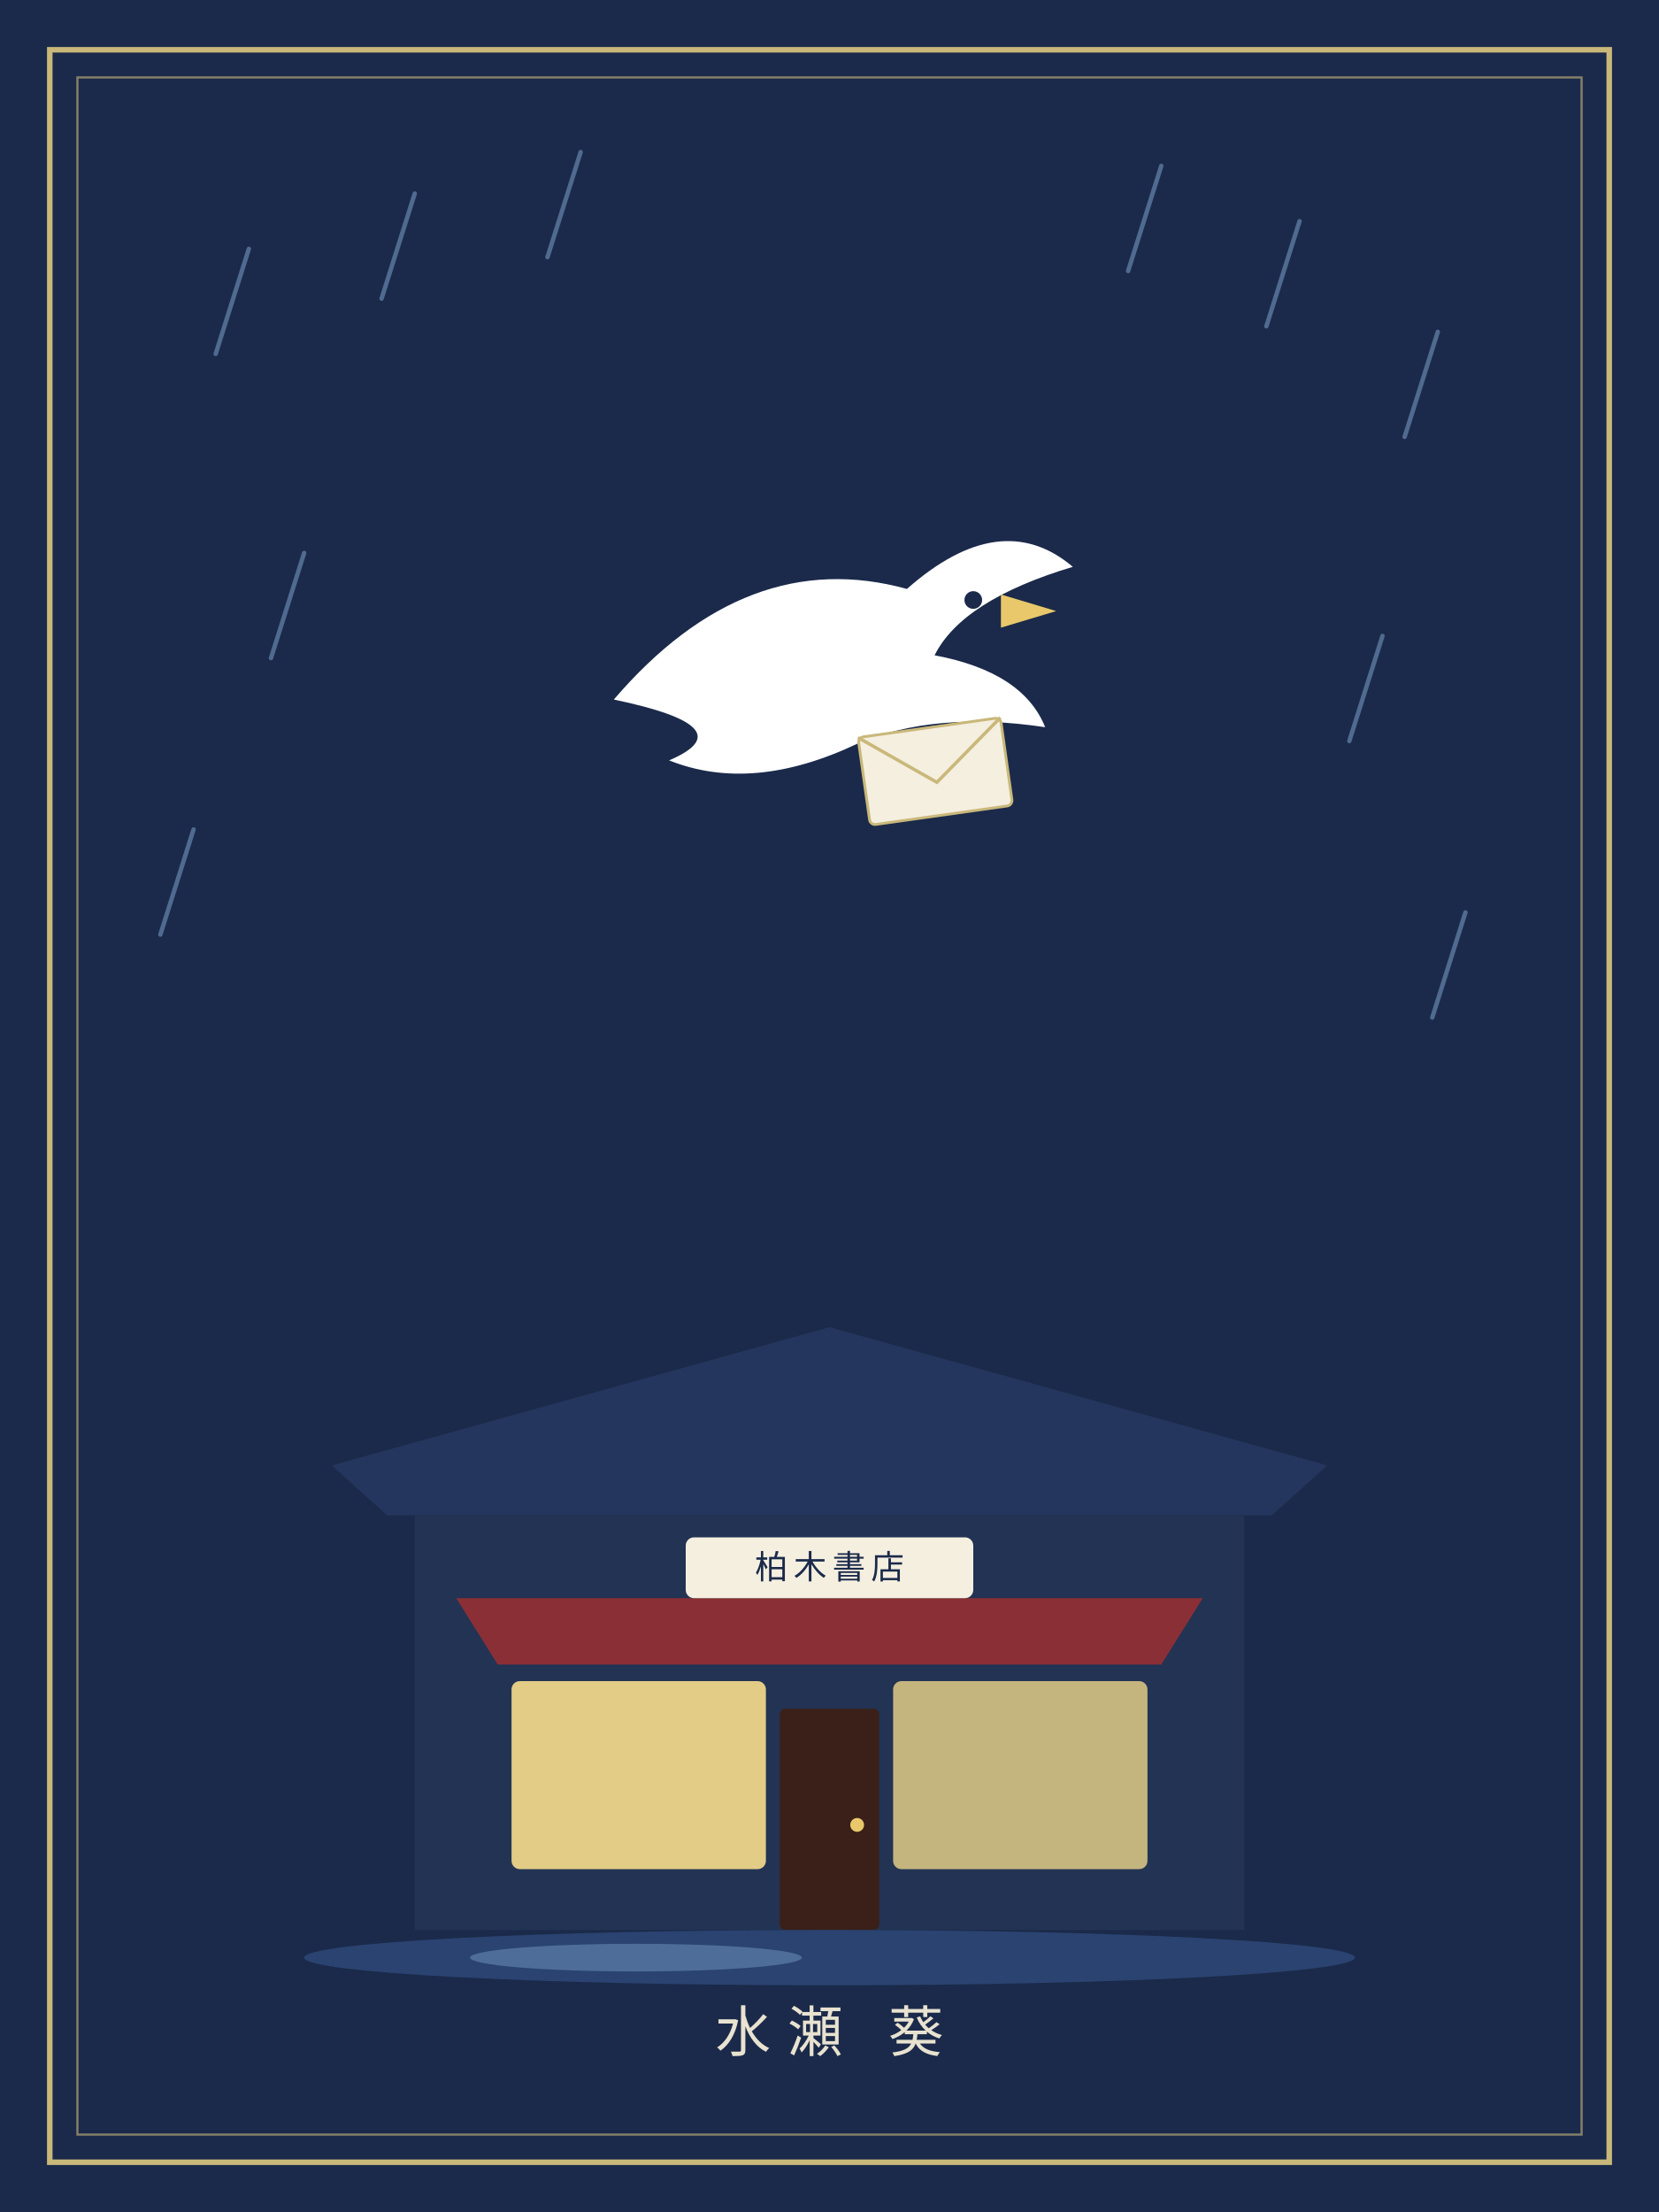
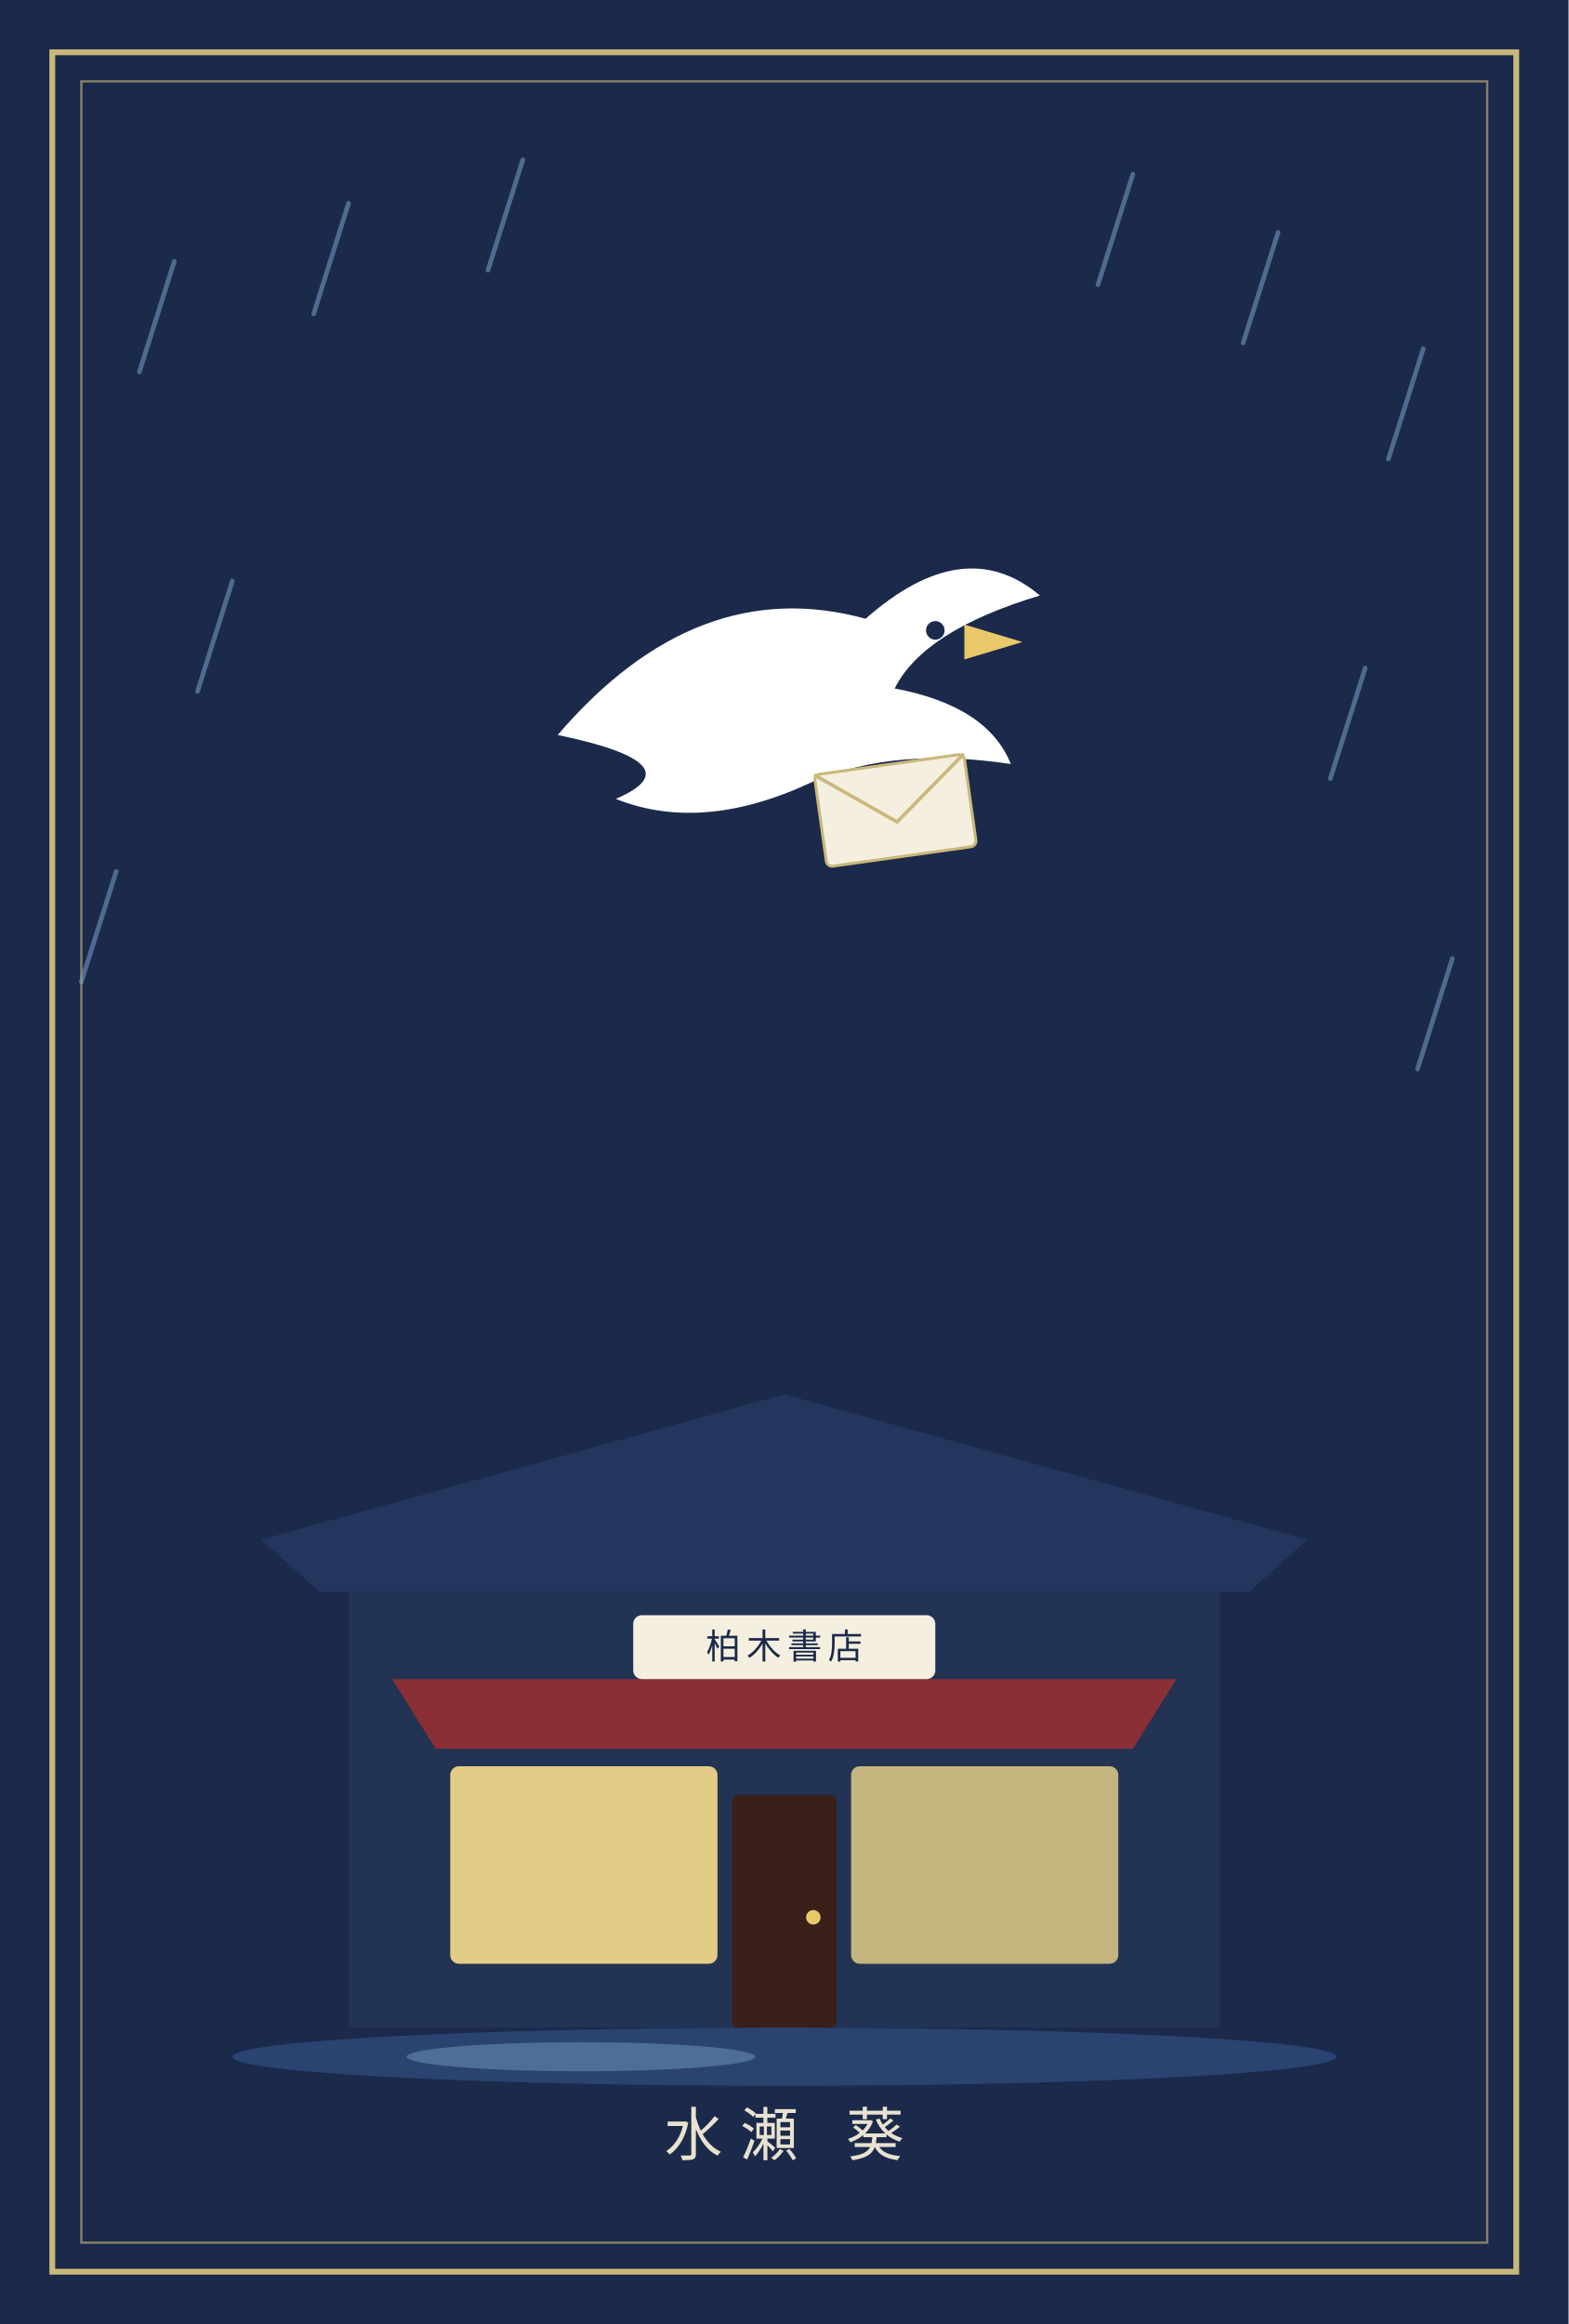
- <svg xmlns="http://www.w3.org/2000/svg" viewBox="0 0 600 800" width="600" height="800" role="img" aria-label="空の郵便が届くまで 表紙">
-   <rect width="600" height="800" fill="#1b2a4a" />
-   <rect x="18" y="18" width="564" height="764" fill="none" stroke="#c9b87a" stroke-width="2" />
-   <rect x="28" y="28" width="544" height="744" fill="none" stroke="#c9b87a" stroke-width="0.8" opacity="0.6" />
+ <svg xmlns="http://www.w3.org/2000/svg" viewBox="30 0 540 800" width="540" height="800" role="img" aria-label="空の郵便が届くまで 表紙">
+   <rect x="30" width="540" height="800" fill="#1b2a4a" />
+   <rect x="48" y="18" width="504" height="764" fill="none" stroke="#c9b87a" stroke-width="2" />
+   <rect x="58" y="28" width="484" height="744" fill="none" stroke="#c9b87a" stroke-width="0.8" opacity="0.6" />
  <g stroke="#7aa0c8" stroke-width="1.6" stroke-linecap="round" opacity="0.55">
    <line x1="90" y1="90" x2="78" y2="128" />
    <line x1="150" y1="70" x2="138" y2="108" />
    <line x1="470" y1="80" x2="458" y2="118" />
    <line x1="520" y1="120" x2="508" y2="158" />
    <line x1="110" y1="200" x2="98" y2="238" />
    <line x1="500" y1="230" x2="488" y2="268" />
    <line x1="70" y1="300" x2="58" y2="338" />
    <line x1="530" y1="330" x2="518" y2="368" />
    <line x1="420" y1="60" x2="408" y2="98" />
    <line x1="210" y1="55" x2="198" y2="93" />
  </g>
  <g transform="translate(300,235)">
    <path d="M -78 18 Q -30 -38 28 -22 Q 62 -52 88 -30 Q 48 -18 38 2 Q 70 8 78 28 Q 38 22 10 34 Q -28 52 -58 40 Q -30 28 -78 18 Z" fill="#ffffff" />
    <circle cx="52" cy="-18" r="3.2" fill="#1b2a4a" />
    <path d="M 62 -20 L 82 -14 L 62 -8 Z" fill="#e8c86a" />
    <g transform="translate(38,42) rotate(-8)">
      <rect x="-26" y="-14" width="52" height="32" rx="2" fill="#f5efe0" stroke="#c9b87a" stroke-width="1" />
      <path d="M -26 -14 L 0 6 L 26 -14" fill="none" stroke="#c9b87a" stroke-width="1.2" />
    </g>
  </g>
  <g transform="translate(0,470)">
    <path d="M 120 60 L 300 10 L 480 60 L 460 78 L 140 78 Z" fill="#24365e" />
    <rect x="150" y="78" width="300" height="150" fill="#223354" />
    <path d="M 165 108 L 435 108 L 420 132 L 180 132 Z" fill="#8a2f35" />
    <rect x="185" y="138" width="92" height="68" rx="3" fill="#f2d98a" opacity="0.92" />
    <rect x="323" y="138" width="92" height="68" rx="3" fill="#f2d98a" opacity="0.78" />
    <rect x="282" y="148" width="36" height="80" rx="2" fill="#3a2018" />
    <circle cx="310" cy="190" r="2.5" fill="#e8c86a" />
    <rect x="248" y="86" width="104" height="22" rx="3" fill="#f5efe0" />
    <text x="300" y="101" text-anchor="middle" font-family="serif" font-size="12" fill="#1b2a4a" letter-spacing="2">柏木書店</text>
    <ellipse cx="300" cy="238" rx="190" ry="10" fill="#2e4a7a" opacity="0.8" />
    <ellipse cx="230" cy="238" rx="60" ry="5" fill="#7aa0c8" opacity="0.45" />
  </g>
  <text x="300" y="742" text-anchor="middle" font-family="'Hiragino Mincho ProN','Hiragino Mincho Pro','Yu Mincho','YuMincho','Noto Serif JP',serif" font-size="20" fill="#e8e2d0" letter-spacing="6">水瀬 葵</text>
</svg>
